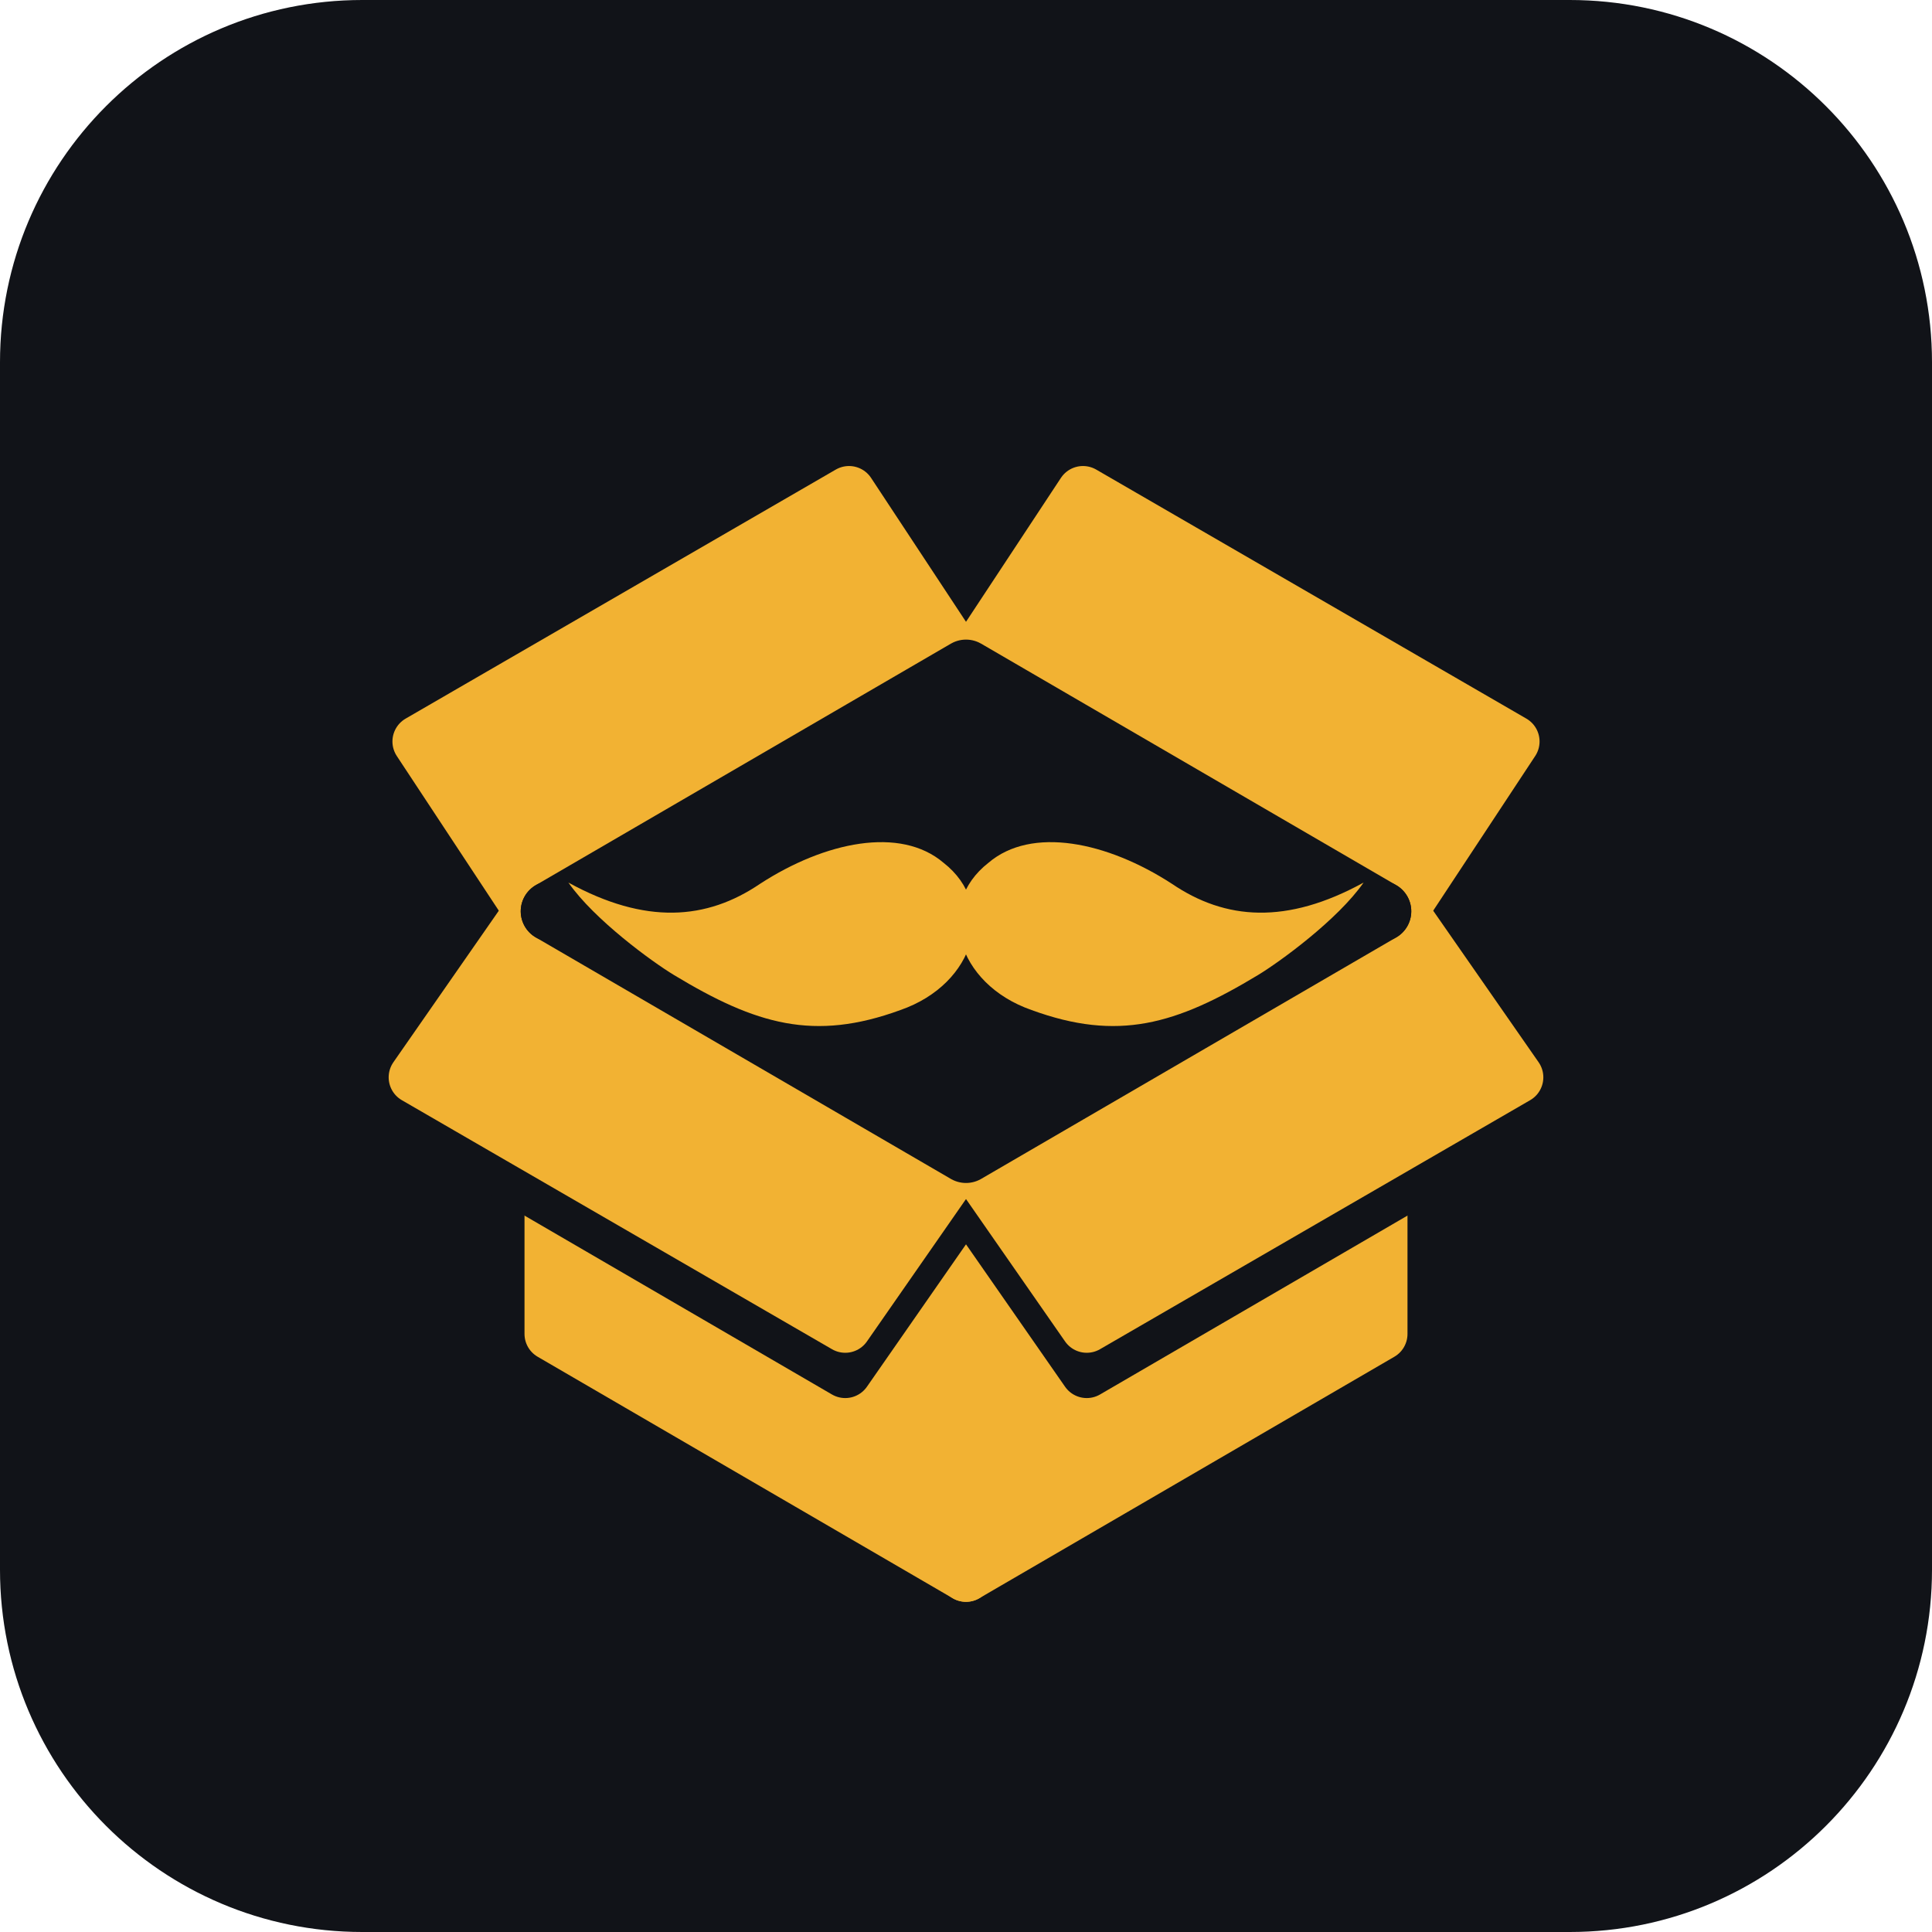
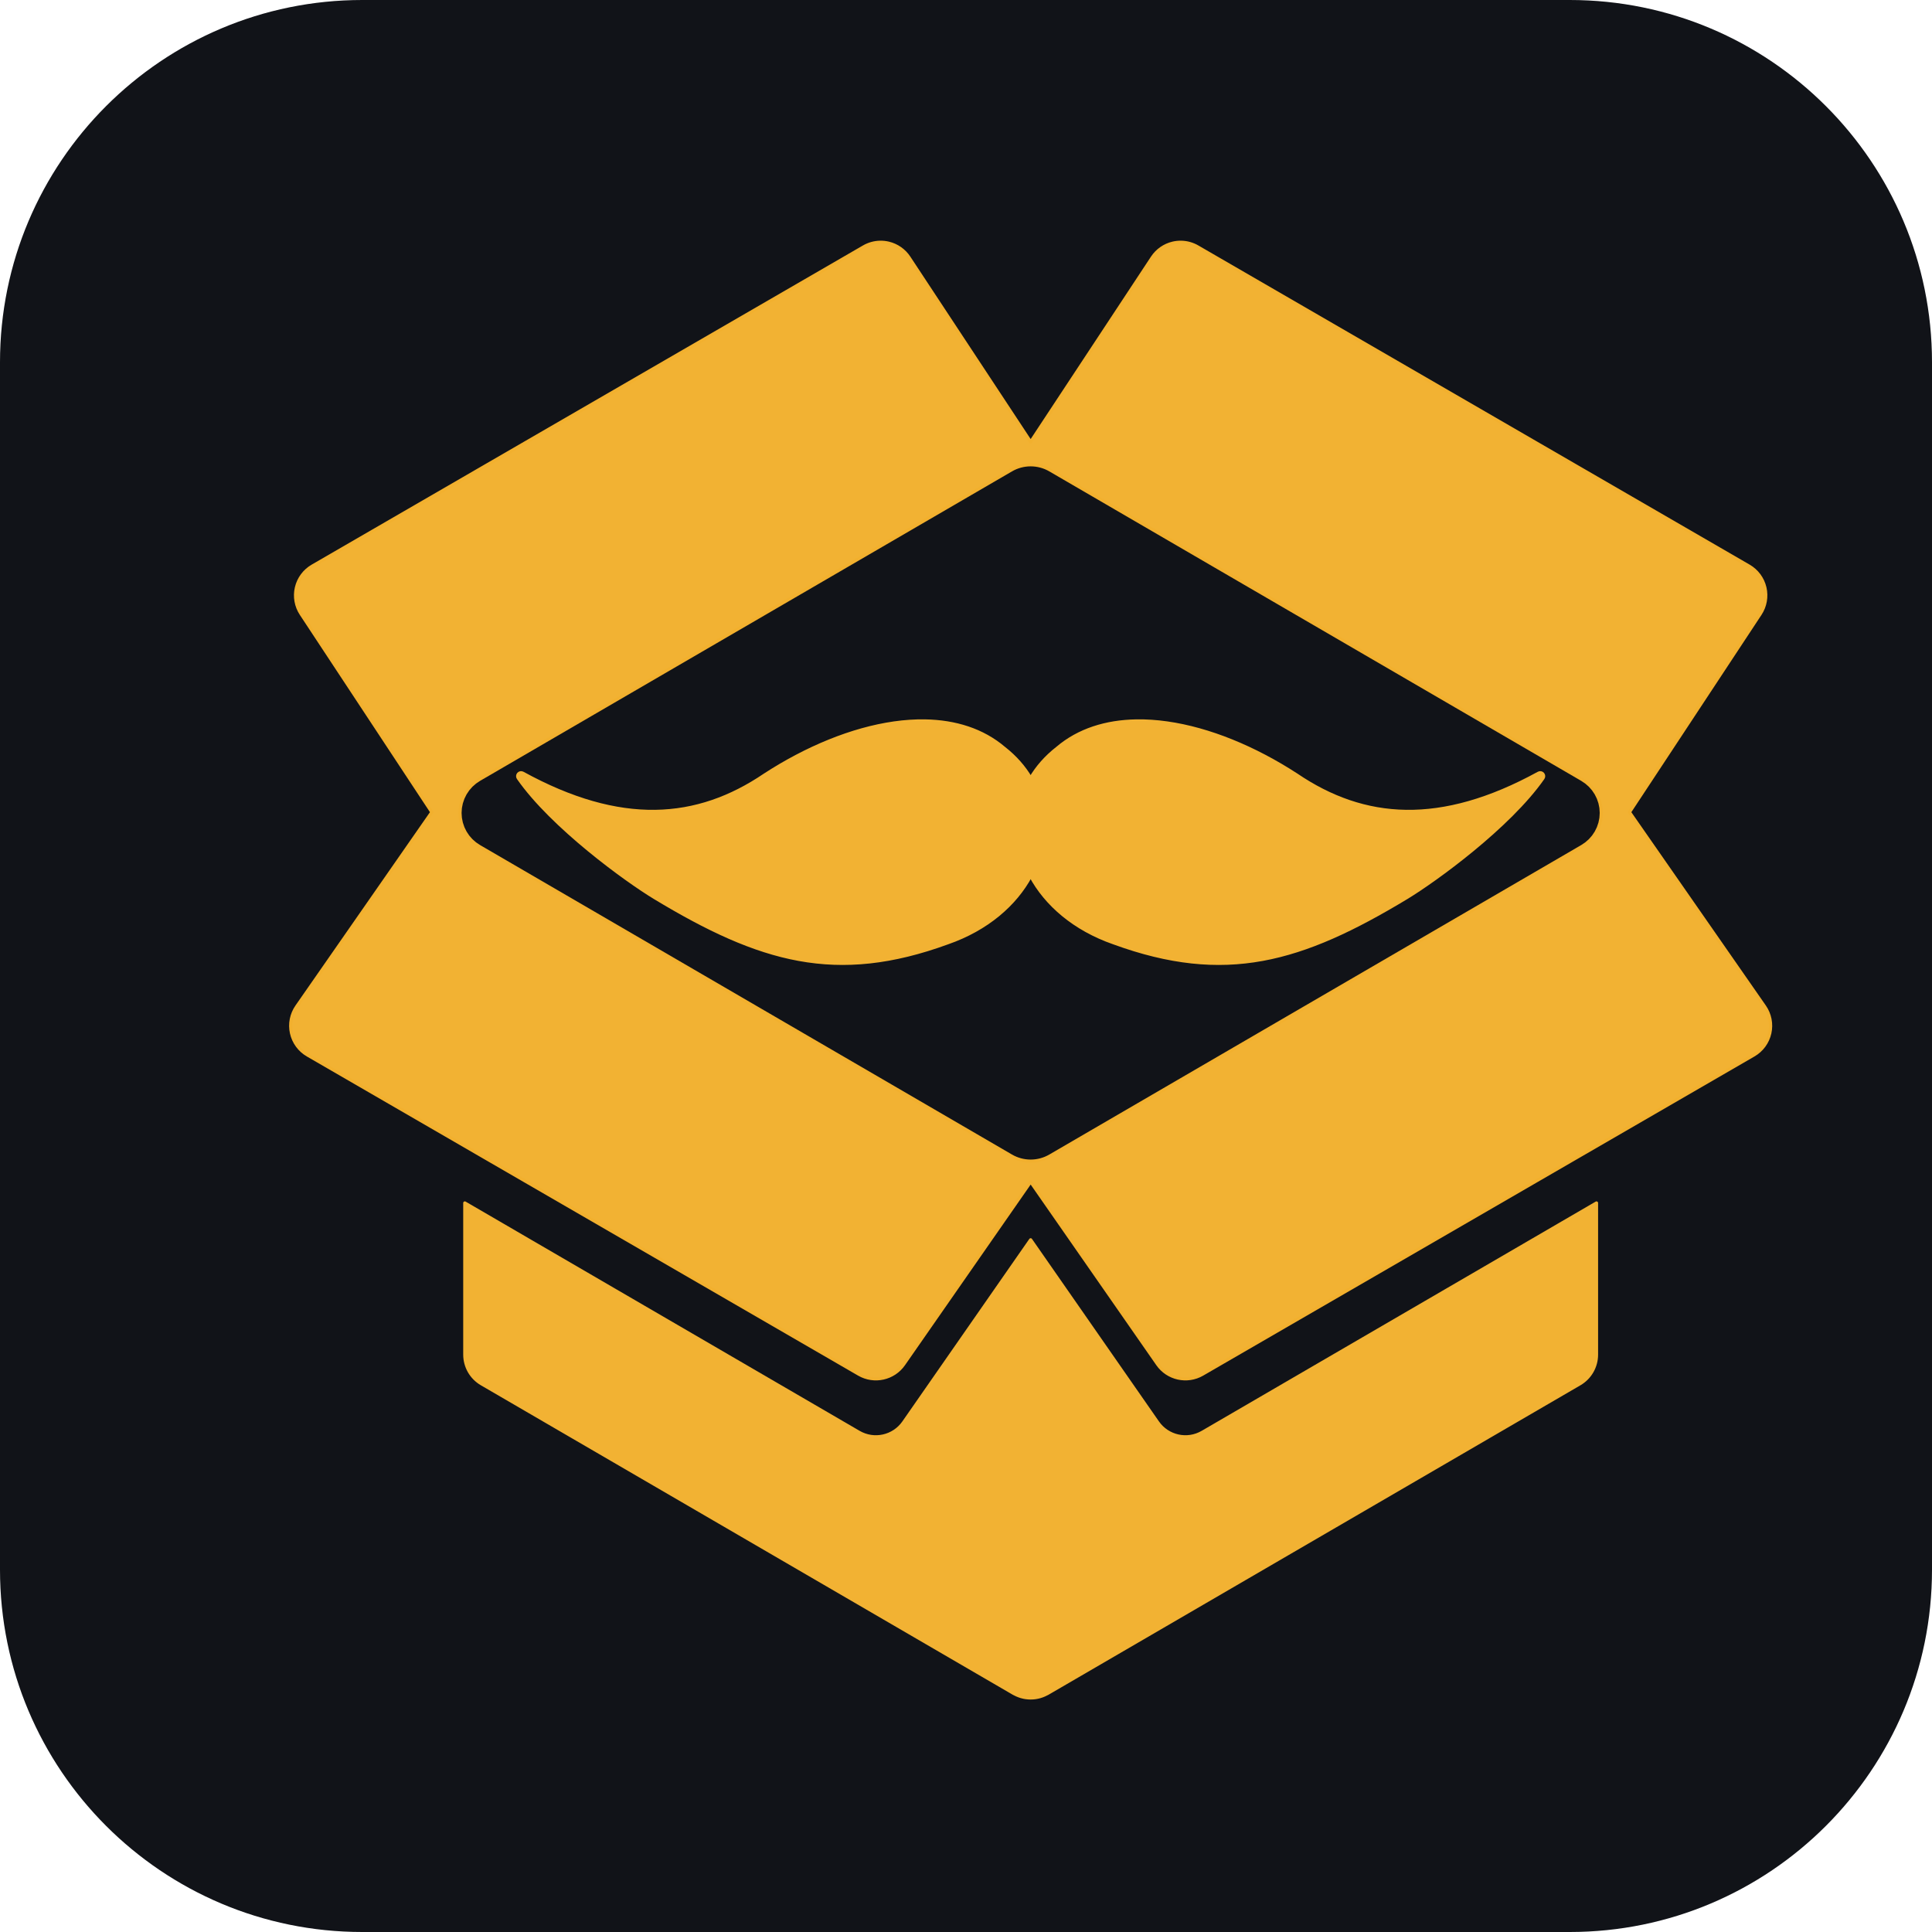
- <svg xmlns="http://www.w3.org/2000/svg" viewBox="0 0 512 512" version="1.1" id="svg11">
-   <defs id="defs11" />
-   <rect width="512" height="512" rx="96" fill="#111318" id="rect1" x="-512" y="0" transform="scale(-1,1)" />
-   <g id="g16" transform="translate(0,5.50014)">
-     <g fill="#f2b233" stroke="#f2b233" stroke-width="14" stroke-linejoin="round" id="g4">
-       <path d="M 142,238 256,172 225,125 111,191 Z" id="path1" />
-       <path d="m 370,238 -114,-66 31,-47 114,66 z" id="path2" />
-       <path d="m 146,236 110,64 V 412 L 146,348 Z" id="path3" />
-       <path d="M 366,236 256,300 V 412 L 366,348 Z" id="path4" />
-     </g>
-     <g fill="#111318" stroke="#111318" stroke-width="14" stroke-linejoin="round" id="g6">
-       <path d="m 146,236 110,64 -32,46 -110,-64 z" transform="translate(0,12)" id="path5" />
-       <path d="m 366,236 -110,64 32,46 110,-64 z" transform="translate(0,12)" id="path6" />
-     </g>
-     <g fill="#f2b233" stroke="#f2b233" stroke-width="14" stroke-linejoin="round" id="g8">
-       <path d="m 142,234 114,66 -32,46 -114,-66 z" id="path7" />
-       <path d="m 370,234 -114,66 32,46 114,-66 z" id="path8" />
-     </g>
-     <path d="m 256,284 -90,-52 90,-52 90,52 z" fill="#111318" stroke="#111318" stroke-width="10" stroke-linejoin="round" id="path9" />
-     <g fill="none" stroke="#111318" stroke-width="16" stroke-linecap="round" stroke-linejoin="round" id="g11">
-       <path d="m 146,236 110,-64 110,64" id="path10" />
-       <path d="m 146,236 110,64 110,-64" id="path11" style="stroke-miterlimit:4" />
-       <path d="m 333.366,252.907 c 5.794,-3.501 21.138,-14.668 27.998,-24.515 -20.428,11.213 -36.63,9.932 -50.781,0.331 -17.164,-11.151 -37.189,-15.333 -48.632,-5.576 -14.304,11.151 -8.582,32.06 11.443,39.03 22.886,8.364 38.248,3.856 59.973,-9.27 z" fill="#f2b233" id="mustache" style="stroke:none;stroke-width:1.412" />
-       <path d="m 178.634,252.907 c -5.794,-3.501 -21.138,-14.668 -27.998,-24.515 20.428,11.213 36.63,9.932 50.781,0.331 17.164,-11.151 37.189,-15.333 48.632,-5.576 14.304,11.151 8.582,32.06 -11.443,39.03 -22.886,8.364 -38.248,3.856 -59.973,-9.27 z" fill="#f2b233" id="path12" style="stroke:none;stroke-width:1.412;stroke-opacity:1" />
-     </g>
+ <svg xmlns="http://www.w3.org/2000/svg" viewBox="0 0 512 512" version="1.1">
+   <rect width="512" height="512" rx="96" fill="#111318" />
+   <g transform="translate(57.95,21.82) scale(0.85)">
+     <path d="m 76.742,349.389 v 47.279 a 10.556,10.556 0 0 0 5.246,9.123 l 165.861,96.5 a 10.556,10.556 0 0 0 0.375,0.184 10.556,10.556 0 0 0 0.631,0.311 10.556,10.556 0 0 0 0.719,0.289 10.556,10.556 0 0 0 0.643,0.211 10.556,10.556 0 0 0 0.789,0.195 10.556,10.556 0 0 0 0.648,0.115 10.556,10.556 0 0 0 0.805,0.082 10.556,10.556 0 0 0 0.672,0.025 10.556,10.556 0 0 0 0.787,-0.029 10.556,10.556 0 0 0 0.688,-0.07 10.556,10.556 0 0 0 0.768,-0.137 10.556,10.556 0 0 0 0.676,-0.168 10.556,10.556 0 0 0 0.729,-0.238 10.556,10.556 0 0 0 0.668,-0.27 10.556,10.556 0 0 0 0.664,-0.326 10.556,10.556 0 0 0 0.355,-0.174 l 165.861,-96.5 a 10.556,10.556 0 0 0 5.246,-9.123 v -47.279 l -10.555,6.141 -10.555,6.143 -101.748,59.197 a 10.556,10.556 0 0 1 -13.971,-3.096 l -29.031,-41.73 -10.555,-15.172 -10.555,15.17 -29.031,41.732 a 10.556,10.556 0 0 1 -13.973,3.096 L 97.852,361.672 87.297,355.529 Z" style="baseline-shift:baseline;display:inline;overflow:visible;vector-effect:none;fill:#f2b233;stroke:#f2b233;stroke-linejoin:round;enable-background:accumulate;stop-color:#000000;stop-opacity:1" id="path57" />
+     <path d="m 206.197,49.871 a 10.556,10.556 0 0 0 -5.07,1.418 L 29.234,150.807 a 10.556,10.556 0 0 0 -3.521,14.945 l 40.764,61.803 -42.125,60.555 a 10.556,10.556 0 0 0 3.375,15.162 l 171.893,99.516 a 10.556,10.556 0 0 0 13.953,-3.107 l 39.586,-56.904 39.586,56.904 a 10.556,10.556 0 0 0 13.951,3.107 l 171.893,-99.516 a 10.556,10.556 0 0 0 3.377,-15.162 l -42.127,-60.555 40.766,-61.803 a 10.556,10.556 0 0 0 -3.523,-14.945 L 305.188,51.289 a 10.556,10.556 0 0 0 -5.07,-1.418 10.556,10.556 0 0 0 -2.639,0.279 10.556,10.556 0 0 0 -6.389,4.463 L 253.158,112.121 215.227,54.613 a 10.556,10.556 0 0 0 -6.391,-4.463 10.556,10.556 0 0 0 -2.639,-0.279 z m 46.961,69.357 a 12.064,12.064 0 0 1 6.066,1.637 l 165.859,96.5 a 12.063,12.063 0 0 1 0.723,0.486 12.063,12.063 0 0 1 0.549,0.369 12.063,12.063 0 0 1 0.713,0.621 12.063,12.063 0 0 1 0.469,0.414 12.063,12.063 0 0 1 0.635,0.719 12.063,12.063 0 0 1 0.41,0.471 12.063,12.063 0 0 1 0.531,0.791 12.063,12.063 0 0 1 0.344,0.518 12.063,12.063 0 0 1 0.408,0.82 12.063,12.063 0 0 1 0.293,0.6 12.063,12.063 0 0 1 0.281,0.82 12.063,12.063 0 0 1 0.227,0.672 12.063,12.063 0 0 1 0.184,0.912 12.063,12.063 0 0 1 0.123,0.631 12.063,12.063 0 0 1 0.06,0.875 12.063,12.063 0 0 1 0.045,0.709 12.063,12.063 0 0 1 -0.045,0.707 12.063,12.063 0 0 1 -0.06,0.875 12.063,12.063 0 0 1 -0.123,0.631 12.063,12.063 0 0 1 -0.184,0.912 12.063,12.063 0 0 1 -0.227,0.672 12.063,12.063 0 0 1 -0.281,0.82 12.063,12.063 0 0 1 -0.293,0.6 12.063,12.063 0 0 1 -0.408,0.82 12.063,12.063 0 0 1 -0.344,0.518 12.063,12.063 0 0 1 -0.531,0.791 12.063,12.063 0 0 1 -0.41,0.471 12.063,12.063 0 0 1 -0.635,0.719 12.063,12.063 0 0 1 -0.469,0.414 12.063,12.063 0 0 1 -0.713,0.621 12.063,12.063 0 0 1 -0.549,0.369 12.063,12.063 0 0 1 -0.723,0.486 l -165.859,96.5 a 12.064,12.064 0 0 1 -12.133,0 l -165.861,-96.5 a 12.063,12.063 0 0 1 -0.723,-0.486 12.063,12.063 0 0 1 -0.549,-0.369 12.063,12.063 0 0 1 -0.713,-0.621 12.063,12.063 0 0 1 -0.469,-0.414 12.063,12.063 0 0 1 -0.635,-0.719 12.063,12.063 0 0 1 -0.41,-0.471 12.063,12.063 0 0 1 -0.531,-0.791 12.063,12.063 0 0 1 -0.344,-0.518 12.063,12.063 0 0 1 -0.408,-0.82 12.063,12.063 0 0 1 -0.293,-0.6 12.063,12.063 0 0 1 -0.281,-0.82 12.063,12.063 0 0 1 -0.227,-0.672 12.063,12.063 0 0 1 -0.184,-0.912 12.063,12.063 0 0 1 -0.123,-0.631 12.063,12.063 0 0 1 -0.061,-0.875 12.063,12.063 0 0 1 -0.045,-0.707 12.063,12.063 0 0 1 0.045,-0.709 12.063,12.063 0 0 1 0.061,-0.875 12.063,12.063 0 0 1 0.123,-0.631 12.063,12.063 0 0 1 0.184,-0.912 12.063,12.063 0 0 1 0.227,-0.672 12.063,12.063 0 0 1 0.281,-0.82 12.063,12.063 0 0 1 0.293,-0.6 12.063,12.063 0 0 1 0.408,-0.82 12.063,12.063 0 0 1 0.344,-0.518 12.063,12.063 0 0 1 0.531,-0.791 12.063,12.063 0 0 1 0.41,-0.471 12.063,12.063 0 0 1 0.635,-0.719 12.063,12.063 0 0 1 0.41,-0.361 12.063,12.063 0 0 1 0.781,-0.68 12.063,12.063 0 0 1 0.408,-0.275 12.063,12.063 0 0 1 0.854,-0.574 l 165.861,-96.5 a 12.064,12.064 0 0 1 6.066,-1.637 z" style="baseline-shift:baseline;display:inline;overflow:visible;vector-effect:none;fill:#f2b233;stroke:#f2b02e;stroke-linejoin:round;enable-background:accumulate;stop-color:#000000;stop-opacity:1" id="path58" />
+     <path d="m 220.25,199.111 c -3.132,-0.056 -6.359,0.162 -9.645,0.629 -13.142,1.868 -27.282,7.709 -40.33,16.186 a 1.065,1.065 0 0 0 -0.018,0.012 c -21.062,14.29 -44.895,16.226 -75.459,-0.551 a 1.065,1.065 0 0 0 -1.387,1.543 c 10.553,15.148 33.659,31.899 42.541,37.266 32.849,19.847 56.569,26.77 91.328,14.072 l 0.01,-0.004 c 12.263,-4.271 21.098,-11.972 25.867,-20.836 4.768,8.863 13.601,16.563 25.861,20.834 l 0.002,0.002 h 0.002 0.002 0.002 l 0.002,0.002 c 8.1e-4,3.8e-4 0.005,0.002 0.006,0.002 34.759,12.697 58.479,5.775 91.328,-14.072 8.882,-5.366 31.986,-22.117 42.539,-37.266 a 1.065,1.065 0 0 0 -1.387,-1.543 c -30.564,16.776 -54.397,14.841 -75.459,0.551 a 1.065,1.065 0 0 0 -0.018,-0.012 c -13.048,-8.477 -27.188,-14.318 -40.33,-16.186 -3.285,-0.467 -6.512,-0.684 -9.645,-0.629 -9.385,0.166 -17.915,2.782 -24.6,8.471 -3.545,2.766 -6.303,5.937 -8.307,9.352 -2.002,-3.411 -4.758,-6.58 -8.299,-9.344 -6.686,-5.694 -15.22,-8.312 -24.609,-8.479 z" style="baseline-shift:baseline;display:inline;overflow:visible;vector-effect:none;stroke-linecap:round;stroke-linejoin:round;enable-background:accumulate;stop-color:#000000;stop-opacity:1;fill:#f2b233;fill-opacity:1;stroke:#f2b233;stroke-opacity:1" id="path56" />
  </g>
</svg>
